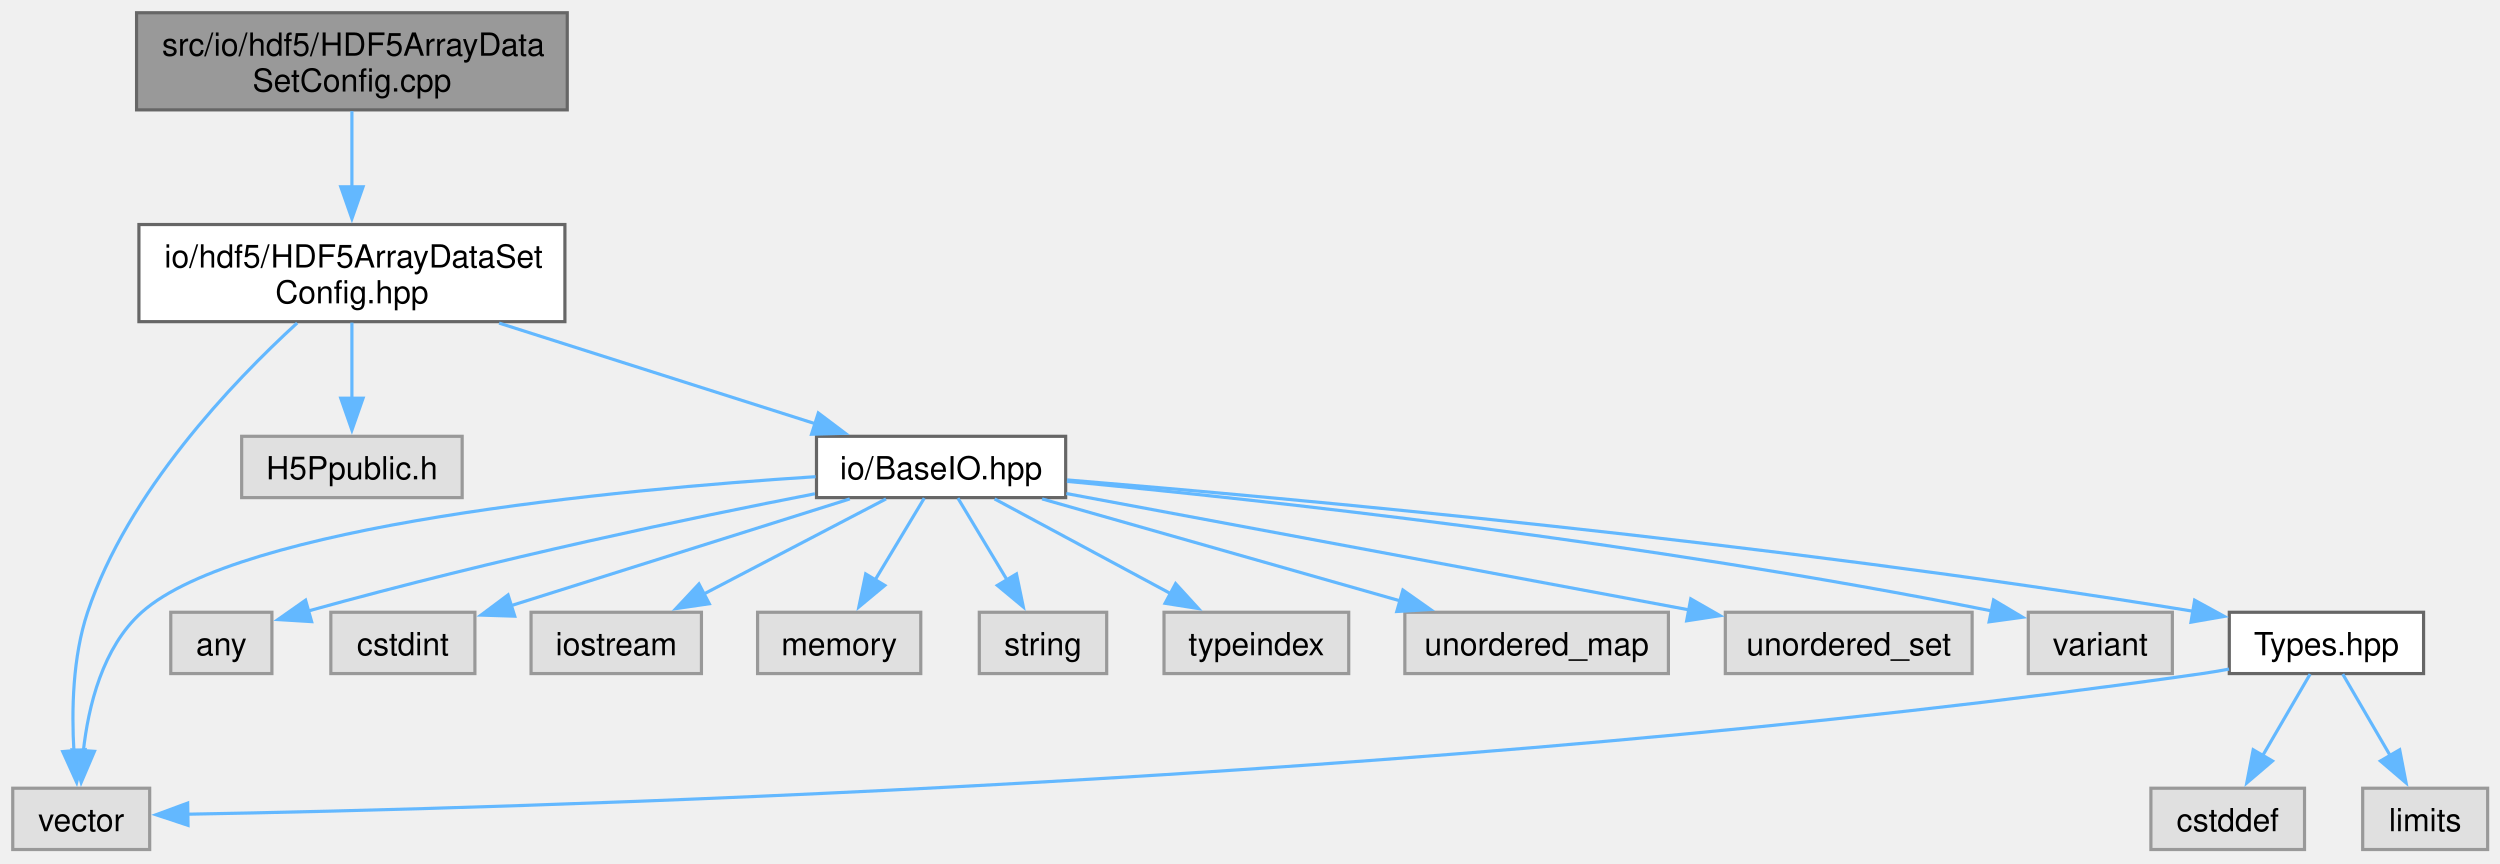
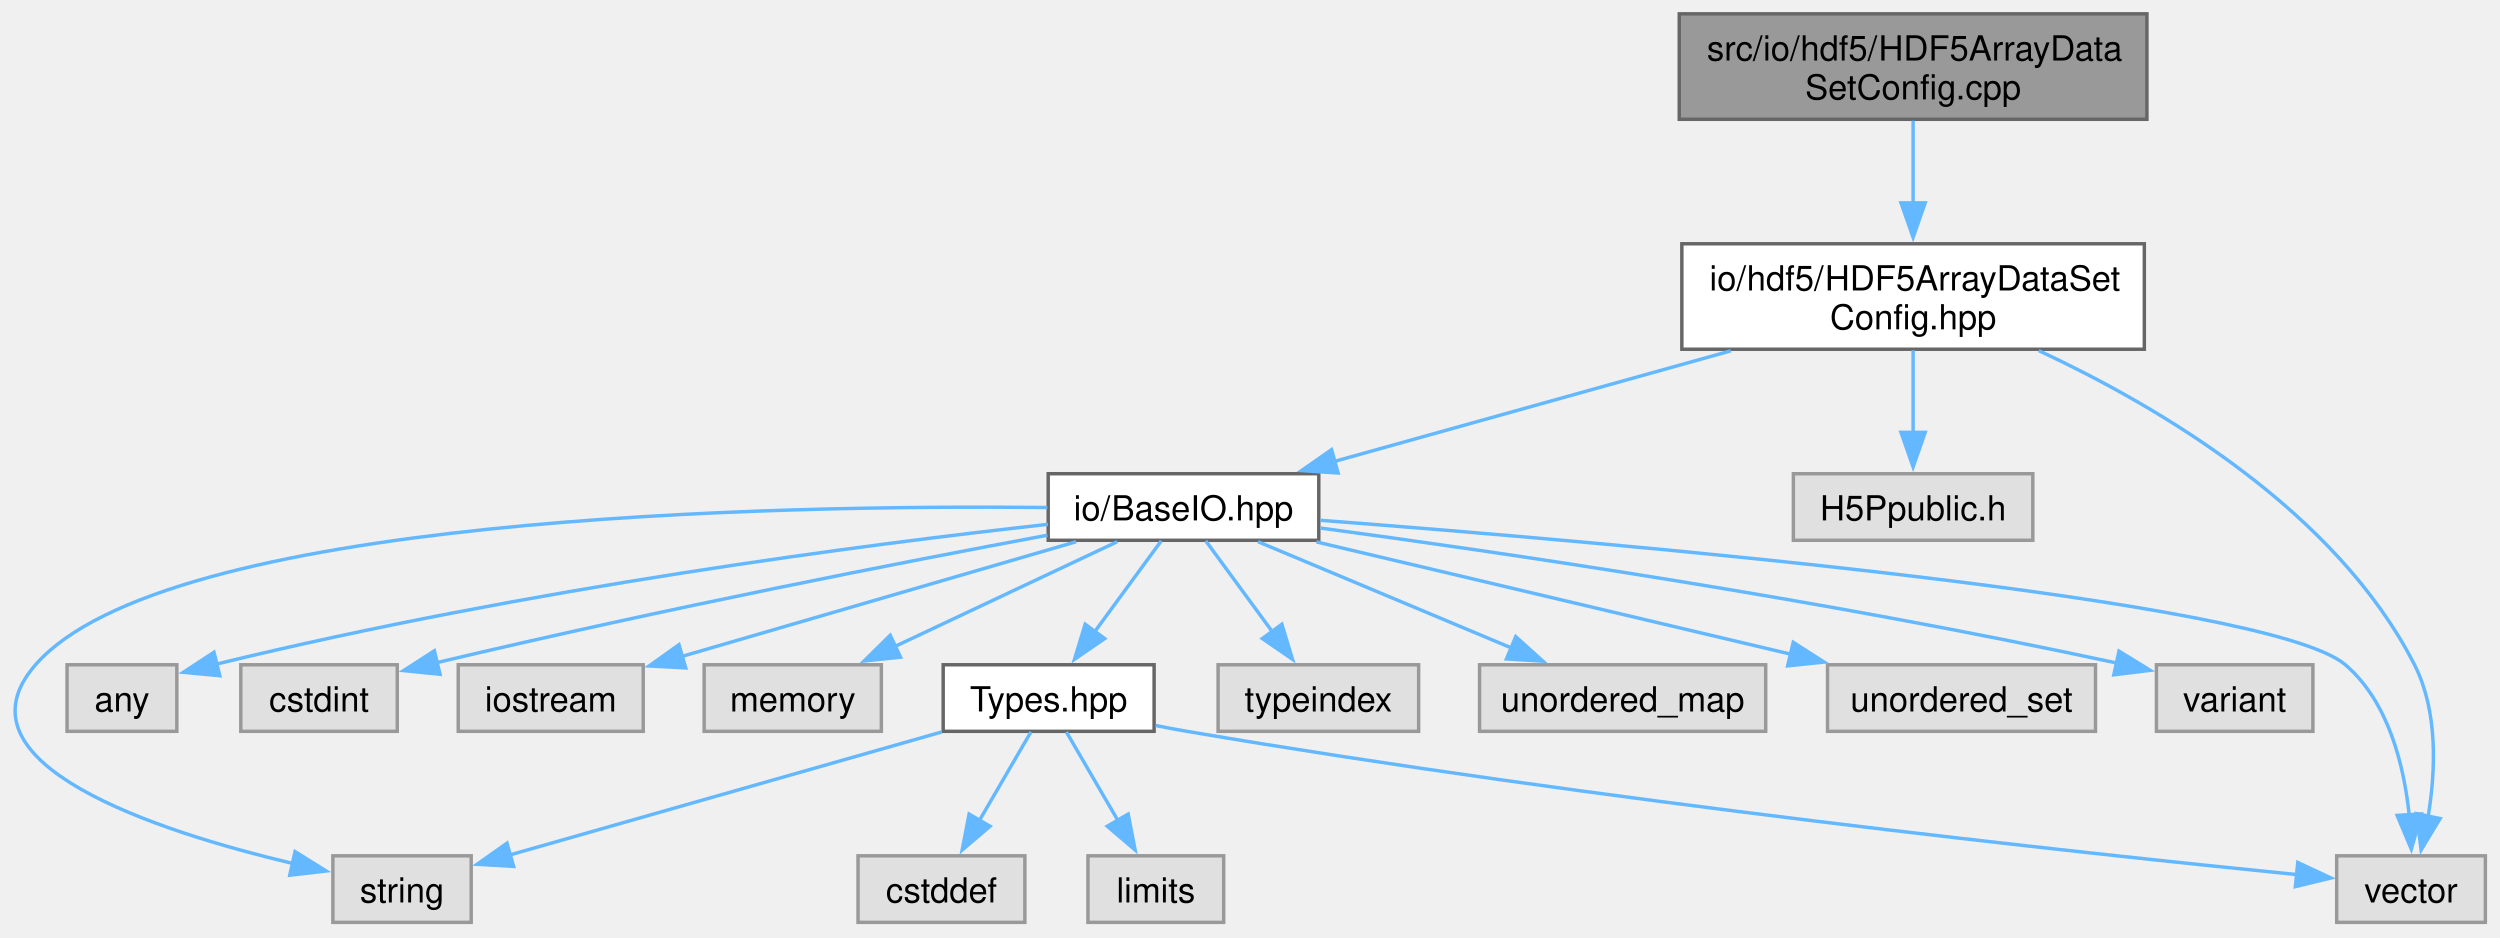
- <svg xmlns="http://www.w3.org/2000/svg" xmlns:xlink="http://www.w3.org/1999/xlink" width="785pt" height="271pt" viewBox="0.00 0.00 785.00 271.00">
+ <svg xmlns="http://www.w3.org/2000/svg" xmlns:xlink="http://www.w3.org/1999/xlink" width="723pt" height="271pt" viewBox="0.00 0.00 723.00 271.00">
  <g id="graph0" class="graph" transform="scale(1 1) rotate(0) translate(4 266.75)">
    <g id="Node000001" class="node">
      <g id="a_Node000001">
        <a xlink:title=" ">
-           <polygon fill="#999999" stroke="#666666" points="174.12,-262.75 38.88,-262.75 38.88,-232.25 174.12,-232.25 174.12,-262.75" />
-           <text xml:space="preserve" text-anchor="start" x="46.88" y="-249.25" font-family="Helvetica,sans-Serif" font-size="10.00">src/io/hdf5/HDF5ArrayData</text>
-           <text xml:space="preserve" text-anchor="middle" x="106.5" y="-238" font-family="Helvetica,sans-Serif" font-size="10.00">SetConfig.cpp</text>
+           <polygon fill="#999999" stroke="#666666" points="616.89,-262.75 481.64,-262.75 481.64,-232.25 616.89,-232.25 616.89,-262.75" />
+           <text xml:space="preserve" text-anchor="start" x="489.64" y="-249.25" font-family="Helvetica,sans-Serif" font-size="10.00">src/io/hdf5/HDF5ArrayData</text>
+           <text xml:space="preserve" text-anchor="middle" x="549.27" y="-238" font-family="Helvetica,sans-Serif" font-size="10.00">SetConfig.cpp</text>
        </a>
      </g>
    </g>
    <g id="Node000002" class="node">
      <g id="a_Node000002">
        <a xlink:href="_h_d_f5_array_data_set_config_8hpp.html" target="_top" xlink:title=" ">
-           <polygon fill="white" stroke="#666666" points="173.38,-196.25 39.62,-196.25 39.62,-165.75 173.38,-165.75 173.38,-196.25" />
-           <text xml:space="preserve" text-anchor="start" x="47.62" y="-182.75" font-family="Helvetica,sans-Serif" font-size="10.00">io/hdf5/HDF5ArrayDataSet</text>
-           <text xml:space="preserve" text-anchor="middle" x="106.5" y="-171.5" font-family="Helvetica,sans-Serif" font-size="10.00">Config.hpp</text>
+           <polygon fill="white" stroke="#666666" points="616.14,-196.25 482.39,-196.25 482.39,-165.75 616.14,-165.75 616.14,-196.25" />
+           <text xml:space="preserve" text-anchor="start" x="490.39" y="-182.75" font-family="Helvetica,sans-Serif" font-size="10.00">io/hdf5/HDF5ArrayDataSet</text>
+           <text xml:space="preserve" text-anchor="middle" x="549.27" y="-171.5" font-family="Helvetica,sans-Serif" font-size="10.00">Config.hpp</text>
        </a>
      </g>
    </g>
    <g id="edge1_Node000001_Node000002" class="edge">
      <g id="a_edge1_Node000001_Node000002">
        <a xlink:title=" ">
-           <path fill="none" stroke="#63b8ff" d="M106.5,-231.86C106.5,-224.77 106.5,-216.04 106.5,-207.88" />
-           <polygon fill="#63b8ff" stroke="#63b8ff" points="110,-208.09 106.5,-198.09 103,-208.09 110,-208.09" />
+           <path fill="none" stroke="#63b8ff" d="M549.27,-231.86C549.27,-224.77 549.27,-216.04 549.27,-207.88" />
+           <polygon fill="#63b8ff" stroke="#63b8ff" points="552.77,-208.09 549.27,-198.09 545.77,-208.09 552.77,-208.09" />
        </a>
      </g>
    </g>
    <g id="Node000003" class="node">
      <g id="a_Node000003">
        <a xlink:title=" ">
-           <polygon fill="#e0e0e0" stroke="#999999" points="43,-19.25 0,-19.25 0,0 43,0 43,-19.25" />
-           <text xml:space="preserve" text-anchor="middle" x="21.5" y="-5.75" font-family="Helvetica,sans-Serif" font-size="10.00">vector</text>
+           <polygon fill="#e0e0e0" stroke="#999999" points="714.77,-19.25 671.77,-19.25 671.77,0 714.77,0 714.77,-19.25" />
+           <text xml:space="preserve" text-anchor="middle" x="693.27" y="-5.75" font-family="Helvetica,sans-Serif" font-size="10.00">vector</text>
        </a>
      </g>
    </g>
    <g id="edge2_Node000002_Node000003" class="edge">
      <g id="a_edge2_Node000002_Node000003">
        <a xlink:title=" ">
-           <path fill="none" stroke="#63b8ff" d="M89.31,-165.33C68.93,-146.67 36.15,-112.29 23.5,-74.5 18.8,-60.45 18.46,-43.69 19.21,-30.86" />
-           <polygon fill="#63b8ff" stroke="#63b8ff" points="22.68,-31.36 20.07,-21.09 15.7,-30.75 22.68,-31.36" />
+           <path fill="none" stroke="#63b8ff" d="M585.61,-165.35C620.68,-149 671.67,-118.89 694.27,-74.5 701.13,-61.02 700.4,-43.77 698.21,-30.59" />
+           <polygon fill="#63b8ff" stroke="#63b8ff" points="701.67,-30.02 696.19,-20.95 694.82,-31.45 701.67,-30.02" />
        </a>
      </g>
    </g>
    <g id="Node000004" class="node">
      <g id="a_Node000004">
        <a xlink:title=" ">
-           <polygon fill="#e0e0e0" stroke="#999999" points="141.12,-129.75 71.88,-129.75 71.88,-110.5 141.12,-110.5 141.12,-129.75" />
-           <text xml:space="preserve" text-anchor="middle" x="106.5" y="-116.25" font-family="Helvetica,sans-Serif" font-size="10.00">H5Ppublic.h</text>
+           <polygon fill="#e0e0e0" stroke="#999999" points="583.89,-129.75 514.64,-129.75 514.64,-110.5 583.89,-110.5 583.89,-129.75" />
+           <text xml:space="preserve" text-anchor="middle" x="549.27" y="-116.25" font-family="Helvetica,sans-Serif" font-size="10.00">H5Ppublic.h</text>
        </a>
      </g>
    </g>
    <g id="edge3_Node000002_Node000004" class="edge">
      <g id="a_edge3_Node000002_Node000004">
        <a xlink:title=" ">
-           <path fill="none" stroke="#63b8ff" d="M106.5,-165.45C106.5,-158.21 106.5,-149.34 106.5,-141.44" />
-           <polygon fill="#63b8ff" stroke="#63b8ff" points="110,-141.71 106.5,-131.71 103,-141.71 110,-141.71" />
+           <path fill="none" stroke="#63b8ff" d="M549.27,-165.45C549.27,-158.21 549.27,-149.34 549.27,-141.44" />
+           <polygon fill="#63b8ff" stroke="#63b8ff" points="552.77,-141.71 549.27,-131.71 545.77,-141.71 552.77,-141.71" />
        </a>
      </g>
    </g>
    <g id="Node000005" class="node">
      <g id="a_Node000005">
        <a xlink:href="_base_i_o_8hpp.html" target="_top" xlink:title=" ">
-           <polygon fill="white" stroke="#666666" points="330.62,-129.75 252.38,-129.75 252.38,-110.5 330.62,-110.5 330.62,-129.75" />
-           <text xml:space="preserve" text-anchor="middle" x="291.5" y="-116.25" font-family="Helvetica,sans-Serif" font-size="10.00">io/BaseIO.hpp</text>
+           <polygon fill="white" stroke="#666666" points="377.39,-129.75 299.14,-129.75 299.14,-110.5 377.39,-110.5 377.39,-129.75" />
+           <text xml:space="preserve" text-anchor="middle" x="338.27" y="-116.25" font-family="Helvetica,sans-Serif" font-size="10.00">io/BaseIO.hpp</text>
        </a>
      </g>
    </g>
    <g id="edge4_Node000002_Node000005" class="edge">
      <g id="a_edge4_Node000002_Node000005">
        <a xlink:title=" ">
-           <path fill="none" stroke="#63b8ff" d="M152.71,-165.3C183.36,-155.54 223.15,-142.88 252.26,-133.61" />
-           <polygon fill="#63b8ff" stroke="#63b8ff" points="252.95,-137.07 261.41,-130.7 250.82,-130.4 252.95,-137.07" />
+           <path fill="none" stroke="#63b8ff" d="M496.57,-165.3C461.15,-155.41 415.02,-142.54 381.71,-133.25" />
+           <polygon fill="#63b8ff" stroke="#63b8ff" points="382.97,-129.96 372.39,-130.65 381.09,-136.71 382.97,-129.96" />
        </a>
      </g>
    </g>
    <g id="edge14_Node000005_Node000003" class="edge">
      <g id="a_edge14_Node000005_Node000003">
        <a xlink:title=" ">
-           <path fill="none" stroke="#63b8ff" d="M252.1,-117.07C189.47,-113.02 71.16,-101.88 40.5,-74.5 28.22,-63.53 23.72,-45.02 22.15,-30.74" />
-           <polygon fill="#63b8ff" stroke="#63b8ff" points="25.66,-30.83 21.5,-21.09 18.68,-31.3 25.66,-30.83" />
+           <path fill="none" stroke="#63b8ff" d="M377.83,-116.28C461.8,-109.89 652.03,-93.49 674.27,-74.5 686.79,-63.81 691.26,-45.26 692.76,-30.9" />
+           <polygon fill="#63b8ff" stroke="#63b8ff" points="696.24,-31.36 693.35,-21.17 689.25,-30.94 696.24,-31.36" />
        </a>
      </g>
    </g>
    <g id="Node000006" class="node">
      <g id="a_Node000006">
        <a xlink:title=" ">
-           <polygon fill="#e0e0e0" stroke="#999999" points="81.38,-74.5 49.62,-74.5 49.62,-55.25 81.38,-55.25 81.38,-74.5" />
-           <text xml:space="preserve" text-anchor="middle" x="65.5" y="-61" font-family="Helvetica,sans-Serif" font-size="10.00">any</text>
+           <polygon fill="#e0e0e0" stroke="#999999" points="47.14,-74.5 15.39,-74.5 15.39,-55.25 47.14,-55.25 47.14,-74.5" />
+           <text xml:space="preserve" text-anchor="middle" x="31.27" y="-61" font-family="Helvetica,sans-Serif" font-size="10.00">any</text>
        </a>
      </g>
    </g>
    <g id="edge5_Node000005_Node000006" class="edge">
      <g id="a_edge5_Node000005_Node000006">
        <a xlink:title=" ">
-           <path fill="none" stroke="#63b8ff" d="M251.88,-111.71C213.41,-104.21 153.19,-91.67 92.71,-74.88" />
-           <polygon fill="#63b8ff" stroke="#63b8ff" points="93.85,-71.56 83.28,-72.21 91.95,-78.3 93.85,-71.56" />
+           <path fill="none" stroke="#63b8ff" d="M299.06,-115.12C246.33,-109.26 149.57,-96.83 58.61,-74.7" />
+           <polygon fill="#63b8ff" stroke="#63b8ff" points="59.57,-71.33 49.02,-72.32 57.88,-78.12 59.57,-71.33" />
        </a>
      </g>
    </g>
    <g id="Node000007" class="node">
      <g id="a_Node000007">
        <a xlink:title=" ">
-           <polygon fill="#e0e0e0" stroke="#999999" points="145.12,-74.5 99.88,-74.5 99.88,-55.25 145.12,-55.25 145.12,-74.5" />
-           <text xml:space="preserve" text-anchor="middle" x="122.5" y="-61" font-family="Helvetica,sans-Serif" font-size="10.00">cstdint</text>
+           <polygon fill="#e0e0e0" stroke="#999999" points="110.89,-74.5 65.64,-74.5 65.64,-55.25 110.89,-55.25 110.89,-74.5" />
+           <text xml:space="preserve" text-anchor="middle" x="88.27" y="-61" font-family="Helvetica,sans-Serif" font-size="10.00">cstdint</text>
        </a>
      </g>
    </g>
    <g id="edge6_Node000005_Node000007" class="edge">
      <g id="a_edge6_Node000005_Node000007">
        <a xlink:title=" ">
-           <path fill="none" stroke="#63b8ff" d="M262.83,-110.09C233.39,-100.82 187.59,-86.38 156.38,-76.55" />
-           <polygon fill="#63b8ff" stroke="#63b8ff" points="157.63,-73.27 147.04,-73.61 155.53,-79.95 157.63,-73.27" />
+           <path fill="none" stroke="#63b8ff" d="M298.92,-111.97C257.26,-104.21 189.34,-91.01 122.41,-75.14" />
+           <polygon fill="#63b8ff" stroke="#63b8ff" points="123.26,-71.74 112.72,-72.81 121.62,-78.55 123.26,-71.74" />
        </a>
      </g>
    </g>
    <g id="Node000008" class="node">
      <g id="a_Node000008">
        <a xlink:title=" ">
-           <polygon fill="#e0e0e0" stroke="#999999" points="216.25,-74.5 162.75,-74.5 162.75,-55.25 216.25,-55.25 216.25,-74.5" />
-           <text xml:space="preserve" text-anchor="middle" x="189.5" y="-61" font-family="Helvetica,sans-Serif" font-size="10.00">iostream</text>
+           <polygon fill="#e0e0e0" stroke="#999999" points="182.02,-74.5 128.52,-74.5 128.52,-55.25 182.02,-55.25 182.02,-74.5" />
+           <text xml:space="preserve" text-anchor="middle" x="155.27" y="-61" font-family="Helvetica,sans-Serif" font-size="10.00">iostream</text>
        </a>
      </g>
    </g>
    <g id="edge7_Node000005_Node000008" class="edge">
      <g id="a_edge7_Node000005_Node000008">
        <a xlink:title=" ">
-           <path fill="none" stroke="#63b8ff" d="M274.2,-110.09C258.52,-101.91 235.15,-89.71 216.92,-80.19" />
-           <polygon fill="#63b8ff" stroke="#63b8ff" points="218.71,-77.18 208.23,-75.65 215.47,-83.38 218.71,-77.18" />
+           <path fill="none" stroke="#63b8ff" d="M307.22,-110.09C275.71,-100.92 226.87,-86.71 193.11,-76.89" />
+           <polygon fill="#63b8ff" stroke="#63b8ff" points="194.31,-73.59 183.74,-74.16 192.36,-80.31 194.31,-73.59" />
        </a>
      </g>
    </g>
    <g id="Node000009" class="node">
      <g id="a_Node000009">
        <a xlink:title=" ">
-           <polygon fill="#e0e0e0" stroke="#999999" points="285.12,-74.5 233.88,-74.5 233.88,-55.25 285.12,-55.25 285.12,-74.5" />
-           <text xml:space="preserve" text-anchor="middle" x="259.5" y="-61" font-family="Helvetica,sans-Serif" font-size="10.00">memory</text>
+           <polygon fill="#e0e0e0" stroke="#999999" points="250.89,-74.5 199.64,-74.5 199.64,-55.25 250.89,-55.25 250.89,-74.5" />
+           <text xml:space="preserve" text-anchor="middle" x="225.27" y="-61" font-family="Helvetica,sans-Serif" font-size="10.00">memory</text>
        </a>
      </g>
    </g>
    <g id="edge8_Node000005_Node000009" class="edge">
      <g id="a_edge8_Node000005_Node000009">
        <a xlink:title=" ">
-           <path fill="none" stroke="#63b8ff" d="M286.22,-110.33C282.03,-103.36 276.02,-93.37 270.77,-84.62" />
-           <polygon fill="#63b8ff" stroke="#63b8ff" points="273.83,-82.93 265.68,-76.16 267.83,-86.53 273.83,-82.93" />
+           <path fill="none" stroke="#63b8ff" d="M319.1,-110.09C301.48,-101.79 275.11,-89.36 254.8,-79.79" />
+           <polygon fill="#63b8ff" stroke="#63b8ff" points="256.44,-76.69 245.9,-75.6 253.45,-83.03 256.44,-76.69" />
        </a>
      </g>
    </g>
    <g id="Node000010" class="node">
      <g id="a_Node000010">
        <a xlink:title=" ">
-           <polygon fill="#e0e0e0" stroke="#999999" points="343.5,-74.5 303.5,-74.5 303.5,-55.25 343.5,-55.25 343.5,-74.5" />
-           <text xml:space="preserve" text-anchor="middle" x="323.5" y="-61" font-family="Helvetica,sans-Serif" font-size="10.00">string</text>
+           <polygon fill="#e0e0e0" stroke="#999999" points="132.27,-19.25 92.27,-19.25 92.27,0 132.27,0 132.27,-19.25" />
+           <text xml:space="preserve" text-anchor="middle" x="112.27" y="-5.75" font-family="Helvetica,sans-Serif" font-size="10.00">string</text>
        </a>
      </g>
    </g>
    <g id="edge9_Node000005_Node000010" class="edge">
      <g id="a_edge9_Node000005_Node000010">
        <a xlink:title=" ">
-           <path fill="none" stroke="#63b8ff" d="M296.78,-110.33C300.97,-103.36 306.98,-93.37 312.23,-84.62" />
-           <polygon fill="#63b8ff" stroke="#63b8ff" points="315.17,-86.53 317.32,-76.16 309.17,-82.93 315.17,-86.53" />
+           <path fill="none" stroke="#63b8ff" d="M298.9,-119.98C219.36,-120.79 43.88,-117.51 6.27,-74.5 -18.71,-45.94 41.2,-26.39 80.77,-17.01" />
+           <polygon fill="#63b8ff" stroke="#63b8ff" points="81.33,-20.47 90.32,-14.86 79.8,-13.64 81.33,-20.47" />
        </a>
      </g>
    </g>
    <g id="Node000011" class="node">
      <g id="a_Node000011">
        <a xlink:title=" ">
-           <polygon fill="#e0e0e0" stroke="#999999" points="419.5,-74.5 361.5,-74.5 361.5,-55.25 419.5,-55.25 419.5,-74.5" />
-           <text xml:space="preserve" text-anchor="middle" x="390.5" y="-61" font-family="Helvetica,sans-Serif" font-size="10.00">typeindex</text>
+           <polygon fill="#e0e0e0" stroke="#999999" points="406.27,-74.5 348.27,-74.5 348.27,-55.25 406.27,-55.25 406.27,-74.5" />
+           <text xml:space="preserve" text-anchor="middle" x="377.27" y="-61" font-family="Helvetica,sans-Serif" font-size="10.00">typeindex</text>
        </a>
      </g>
    </g>
    <g id="edge10_Node000005_Node000011" class="edge">
      <g id="a_edge10_Node000005_Node000011">
        <a xlink:title=" ">
-           <path fill="none" stroke="#63b8ff" d="M308.29,-110.09C323.51,-101.91 346.2,-89.71 363.88,-80.19" />
-           <polygon fill="#63b8ff" stroke="#63b8ff" points="365.14,-83.49 372.29,-75.67 361.83,-77.32 365.14,-83.49" />
+           <path fill="none" stroke="#63b8ff" d="M344.71,-110.33C349.93,-103.21 357.45,-92.93 363.96,-84.05" />
+           <polygon fill="#63b8ff" stroke="#63b8ff" points="366.71,-86.22 369.79,-76.08 361.06,-82.08 366.71,-86.22" />
        </a>
      </g>
    </g>
    <g id="Node000012" class="node">
      <g id="a_Node000012">
        <a xlink:title=" ">
-           <polygon fill="#e0e0e0" stroke="#999999" points="519.88,-74.5 437.12,-74.5 437.12,-55.25 519.88,-55.25 519.88,-74.5" />
-           <text xml:space="preserve" text-anchor="middle" x="478.5" y="-61" font-family="Helvetica,sans-Serif" font-size="10.00">unordered_map</text>
+           <polygon fill="#e0e0e0" stroke="#999999" points="506.64,-74.5 423.89,-74.5 423.89,-55.25 506.64,-55.25 506.64,-74.5" />
+           <text xml:space="preserve" text-anchor="middle" x="465.27" y="-61" font-family="Helvetica,sans-Serif" font-size="10.00">unordered_map</text>
        </a>
      </g>
    </g>
    <g id="edge11_Node000005_Node000012" class="edge">
      <g id="a_edge11_Node000005_Node000012">
        <a xlink:title=" ">
-           <path fill="none" stroke="#63b8ff" d="M323.22,-110.09C354.25,-101.26 401.71,-87.74 435.99,-77.98" />
-           <polygon fill="#63b8ff" stroke="#63b8ff" points="436.51,-81.47 445.17,-75.37 434.59,-74.74 436.51,-81.47" />
+           <path fill="none" stroke="#63b8ff" d="M359.81,-110.09C379.88,-101.68 410.07,-89.02 433.01,-79.4" />
+           <polygon fill="#63b8ff" stroke="#63b8ff" points="434.35,-82.63 442.22,-75.54 431.65,-76.18 434.35,-82.63" />
        </a>
      </g>
    </g>
    <g id="Node000013" class="node">
      <g id="a_Node000013">
        <a xlink:title=" ">
-           <polygon fill="#e0e0e0" stroke="#999999" points="615.25,-74.5 537.75,-74.5 537.75,-55.25 615.25,-55.25 615.25,-74.5" />
-           <text xml:space="preserve" text-anchor="middle" x="576.5" y="-61" font-family="Helvetica,sans-Serif" font-size="10.00">unordered_set</text>
+           <polygon fill="#e0e0e0" stroke="#999999" points="602.02,-74.5 524.52,-74.5 524.52,-55.25 602.02,-55.25 602.02,-74.5" />
+           <text xml:space="preserve" text-anchor="middle" x="563.27" y="-61" font-family="Helvetica,sans-Serif" font-size="10.00">unordered_set</text>
        </a>
      </g>
    </g>
    <g id="edge12_Node000005_Node000013" class="edge">
      <g id="a_edge12_Node000005_Node000013">
        <a xlink:title=" ">
-           <path fill="none" stroke="#63b8ff" d="M330.83,-111.78C381.83,-102.25 470.83,-85.62 526.56,-75.21" />
-           <polygon fill="#63b8ff" stroke="#63b8ff" points="526.9,-78.7 536.09,-73.43 525.61,-71.82 526.9,-78.7" />
+           <path fill="none" stroke="#63b8ff" d="M376.69,-110.03C414.55,-101.07 472.56,-87.34 513.84,-77.57" />
+           <polygon fill="#63b8ff" stroke="#63b8ff" points="514.6,-80.99 523.53,-75.28 512.99,-74.18 514.6,-80.99" />
        </a>
      </g>
    </g>
    <g id="Node000014" class="node">
      <g id="a_Node000014">
        <a xlink:title=" ">
-           <polygon fill="#e0e0e0" stroke="#999999" points="678.12,-74.5 632.88,-74.5 632.88,-55.25 678.12,-55.25 678.12,-74.5" />
-           <text xml:space="preserve" text-anchor="middle" x="655.5" y="-61" font-family="Helvetica,sans-Serif" font-size="10.00">variant</text>
+           <polygon fill="#e0e0e0" stroke="#999999" points="664.89,-74.5 619.64,-74.5 619.64,-55.25 664.89,-55.25 664.89,-74.5" />
+           <text xml:space="preserve" text-anchor="middle" x="642.27" y="-61" font-family="Helvetica,sans-Serif" font-size="10.00">variant</text>
        </a>
      </g>
    </g>
    <g id="edge13_Node000005_Node000014" class="edge">
      <g id="a_edge13_Node000005_Node000014">
        <a xlink:title=" ">
-           <path fill="none" stroke="#63b8ff" d="M331.01,-115.61C391.65,-109.84 511.46,-96.9 621.6,-74.87" />
-           <polygon fill="#63b8ff" stroke="#63b8ff" points="621.98,-78.36 631.08,-72.94 620.58,-71.5 621.98,-78.36" />
+           <path fill="none" stroke="#63b8ff" d="M377.86,-114.04C429.01,-107.16 521.01,-93.78 608.16,-75" />
+           <polygon fill="#63b8ff" stroke="#63b8ff" points="608.81,-78.44 617.84,-72.89 607.32,-71.6 608.81,-78.44" />
        </a>
      </g>
    </g>
    <g id="Node000015" class="node">
      <g id="a_Node000015">
        <a xlink:href="_types_8hpp.html" target="_top" xlink:title=" ">
-           <polygon fill="white" stroke="#666666" points="757,-74.5 696,-74.5 696,-55.25 757,-55.25 757,-74.5" />
-           <text xml:space="preserve" text-anchor="middle" x="726.5" y="-61" font-family="Helvetica,sans-Serif" font-size="10.00">Types.hpp</text>
+           <polygon fill="white" stroke="#666666" points="329.77,-74.5 268.77,-74.5 268.77,-55.25 329.77,-55.25 329.77,-74.5" />
+           <text xml:space="preserve" text-anchor="middle" x="299.27" y="-61" font-family="Helvetica,sans-Serif" font-size="10.00">Types.hpp</text>
        </a>
      </g>
    </g>
    <g id="edge15_Node000005_Node000015" class="edge">
      <g id="a_edge15_Node000005_Node000015">
        <a xlink:title=" ">
-           <path fill="none" stroke="#63b8ff" d="M331.04,-116.06C400.62,-110.36 549.7,-96.82 684.95,-74.77" />
-           <polygon fill="#63b8ff" stroke="#63b8ff" points="685.11,-78.29 694.41,-73.21 683.97,-71.39 685.11,-78.29" />
-         </a>
-       </g>
-     </g>
-     <g id="edge18_Node000015_Node000003" class="edge">
-       <g id="a_edge18_Node000015_Node000003">
-         <a xlink:title=" ">
-           <path fill="none" stroke="#63b8ff" d="M695.92,-56.66C693.09,-56.12 690.25,-55.64 687.5,-55.25 446.58,-20.74 152.72,-12.82 54.92,-11.09" />
-           <polygon fill="#63b8ff" stroke="#63b8ff" points="55.04,-7.59 44.99,-10.92 54.93,-14.59 55.04,-7.59" />
+           <path fill="none" stroke="#63b8ff" d="M331.83,-110.33C326.61,-103.21 319.08,-92.93 312.58,-84.05" />
+           <polygon fill="#63b8ff" stroke="#63b8ff" points="315.47,-82.08 306.74,-76.08 309.83,-86.22 315.47,-82.08" />
+         </a>
+       </g>
+     </g>
+     <g id="edge19_Node000015_Node000003" class="edge">
+       <g id="a_edge19_Node000015_Node000003">
+         <a xlink:title=" ">
+           <path fill="none" stroke="#63b8ff" d="M330.22,-56.92C333.27,-56.32 336.33,-55.75 339.27,-55.25 456.87,-35.2 597.87,-20.06 660.51,-13.79" />
+           <polygon fill="#63b8ff" stroke="#63b8ff" points="660.51,-17.31 670.11,-12.84 659.82,-10.34 660.51,-17.31" />
+         </a>
+       </g>
+     </g>
+     <g id="edge18_Node000015_Node000010" class="edge">
+       <g id="a_edge18_Node000015_Node000010">
+         <a xlink:title=" ">
+           <path fill="none" stroke="#63b8ff" d="M268.39,-55.08C233.81,-45.24 178.09,-29.37 143.4,-19.49" />
+           <polygon fill="#63b8ff" stroke="#63b8ff" points="144.54,-16.18 133.97,-16.8 142.62,-22.91 144.54,-16.18" />
        </a>
      </g>
    </g>
    <g id="Node000016" class="node">
      <g id="a_Node000016">
        <a xlink:title=" ">
-           <polygon fill="#e0e0e0" stroke="#999999" points="719.62,-19.25 671.38,-19.25 671.38,0 719.62,0 719.62,-19.25" />
-           <text xml:space="preserve" text-anchor="middle" x="695.5" y="-5.75" font-family="Helvetica,sans-Serif" font-size="10.00">cstddef</text>
+           <polygon fill="#e0e0e0" stroke="#999999" points="292.39,-19.25 244.14,-19.25 244.14,0 292.39,0 292.39,-19.25" />
+           <text xml:space="preserve" text-anchor="middle" x="268.27" y="-5.75" font-family="Helvetica,sans-Serif" font-size="10.00">cstddef</text>
        </a>
      </g>
    </g>
    <g id="edge16_Node000015_Node000016" class="edge">
      <g id="a_edge16_Node000015_Node000016">
        <a xlink:title=" ">
-           <path fill="none" stroke="#63b8ff" d="M721.38,-55.08C717.32,-48.11 711.51,-38.12 706.41,-29.37" />
-           <polygon fill="#63b8ff" stroke="#63b8ff" points="709.55,-27.8 701.49,-20.92 703.5,-31.32 709.55,-27.8" />
+           <path fill="none" stroke="#63b8ff" d="M294.15,-55.08C290.09,-48.11 284.27,-38.12 279.18,-29.37" />
+           <polygon fill="#63b8ff" stroke="#63b8ff" points="282.32,-27.8 274.26,-20.92 276.27,-31.32 282.32,-27.8" />
        </a>
      </g>
    </g>
    <g id="Node000017" class="node">
      <g id="a_Node000017">
        <a xlink:title=" ">
-           <polygon fill="#e0e0e0" stroke="#999999" points="777.12,-19.25 737.88,-19.25 737.88,0 777.12,0 777.12,-19.25" />
-           <text xml:space="preserve" text-anchor="middle" x="757.5" y="-5.75" font-family="Helvetica,sans-Serif" font-size="10.00">limits</text>
+           <polygon fill="#e0e0e0" stroke="#999999" points="349.89,-19.25 310.64,-19.25 310.64,0 349.89,0 349.89,-19.25" />
+           <text xml:space="preserve" text-anchor="middle" x="330.27" y="-5.75" font-family="Helvetica,sans-Serif" font-size="10.00">limits</text>
        </a>
      </g>
    </g>
    <g id="edge17_Node000015_Node000017" class="edge">
      <g id="a_edge17_Node000015_Node000017">
        <a xlink:title=" ">
-           <path fill="none" stroke="#63b8ff" d="M731.62,-55.08C735.68,-48.11 741.49,-38.12 746.59,-29.37" />
-           <polygon fill="#63b8ff" stroke="#63b8ff" points="749.5,-31.32 751.51,-20.92 743.45,-27.8 749.5,-31.32" />
+           <path fill="none" stroke="#63b8ff" d="M304.39,-55.08C308.45,-48.11 314.26,-38.12 319.35,-29.37" />
+           <polygon fill="#63b8ff" stroke="#63b8ff" points="322.27,-31.32 324.28,-20.92 316.22,-27.8 322.27,-31.32" />
        </a>
      </g>
    </g>
  </g>
</svg>
